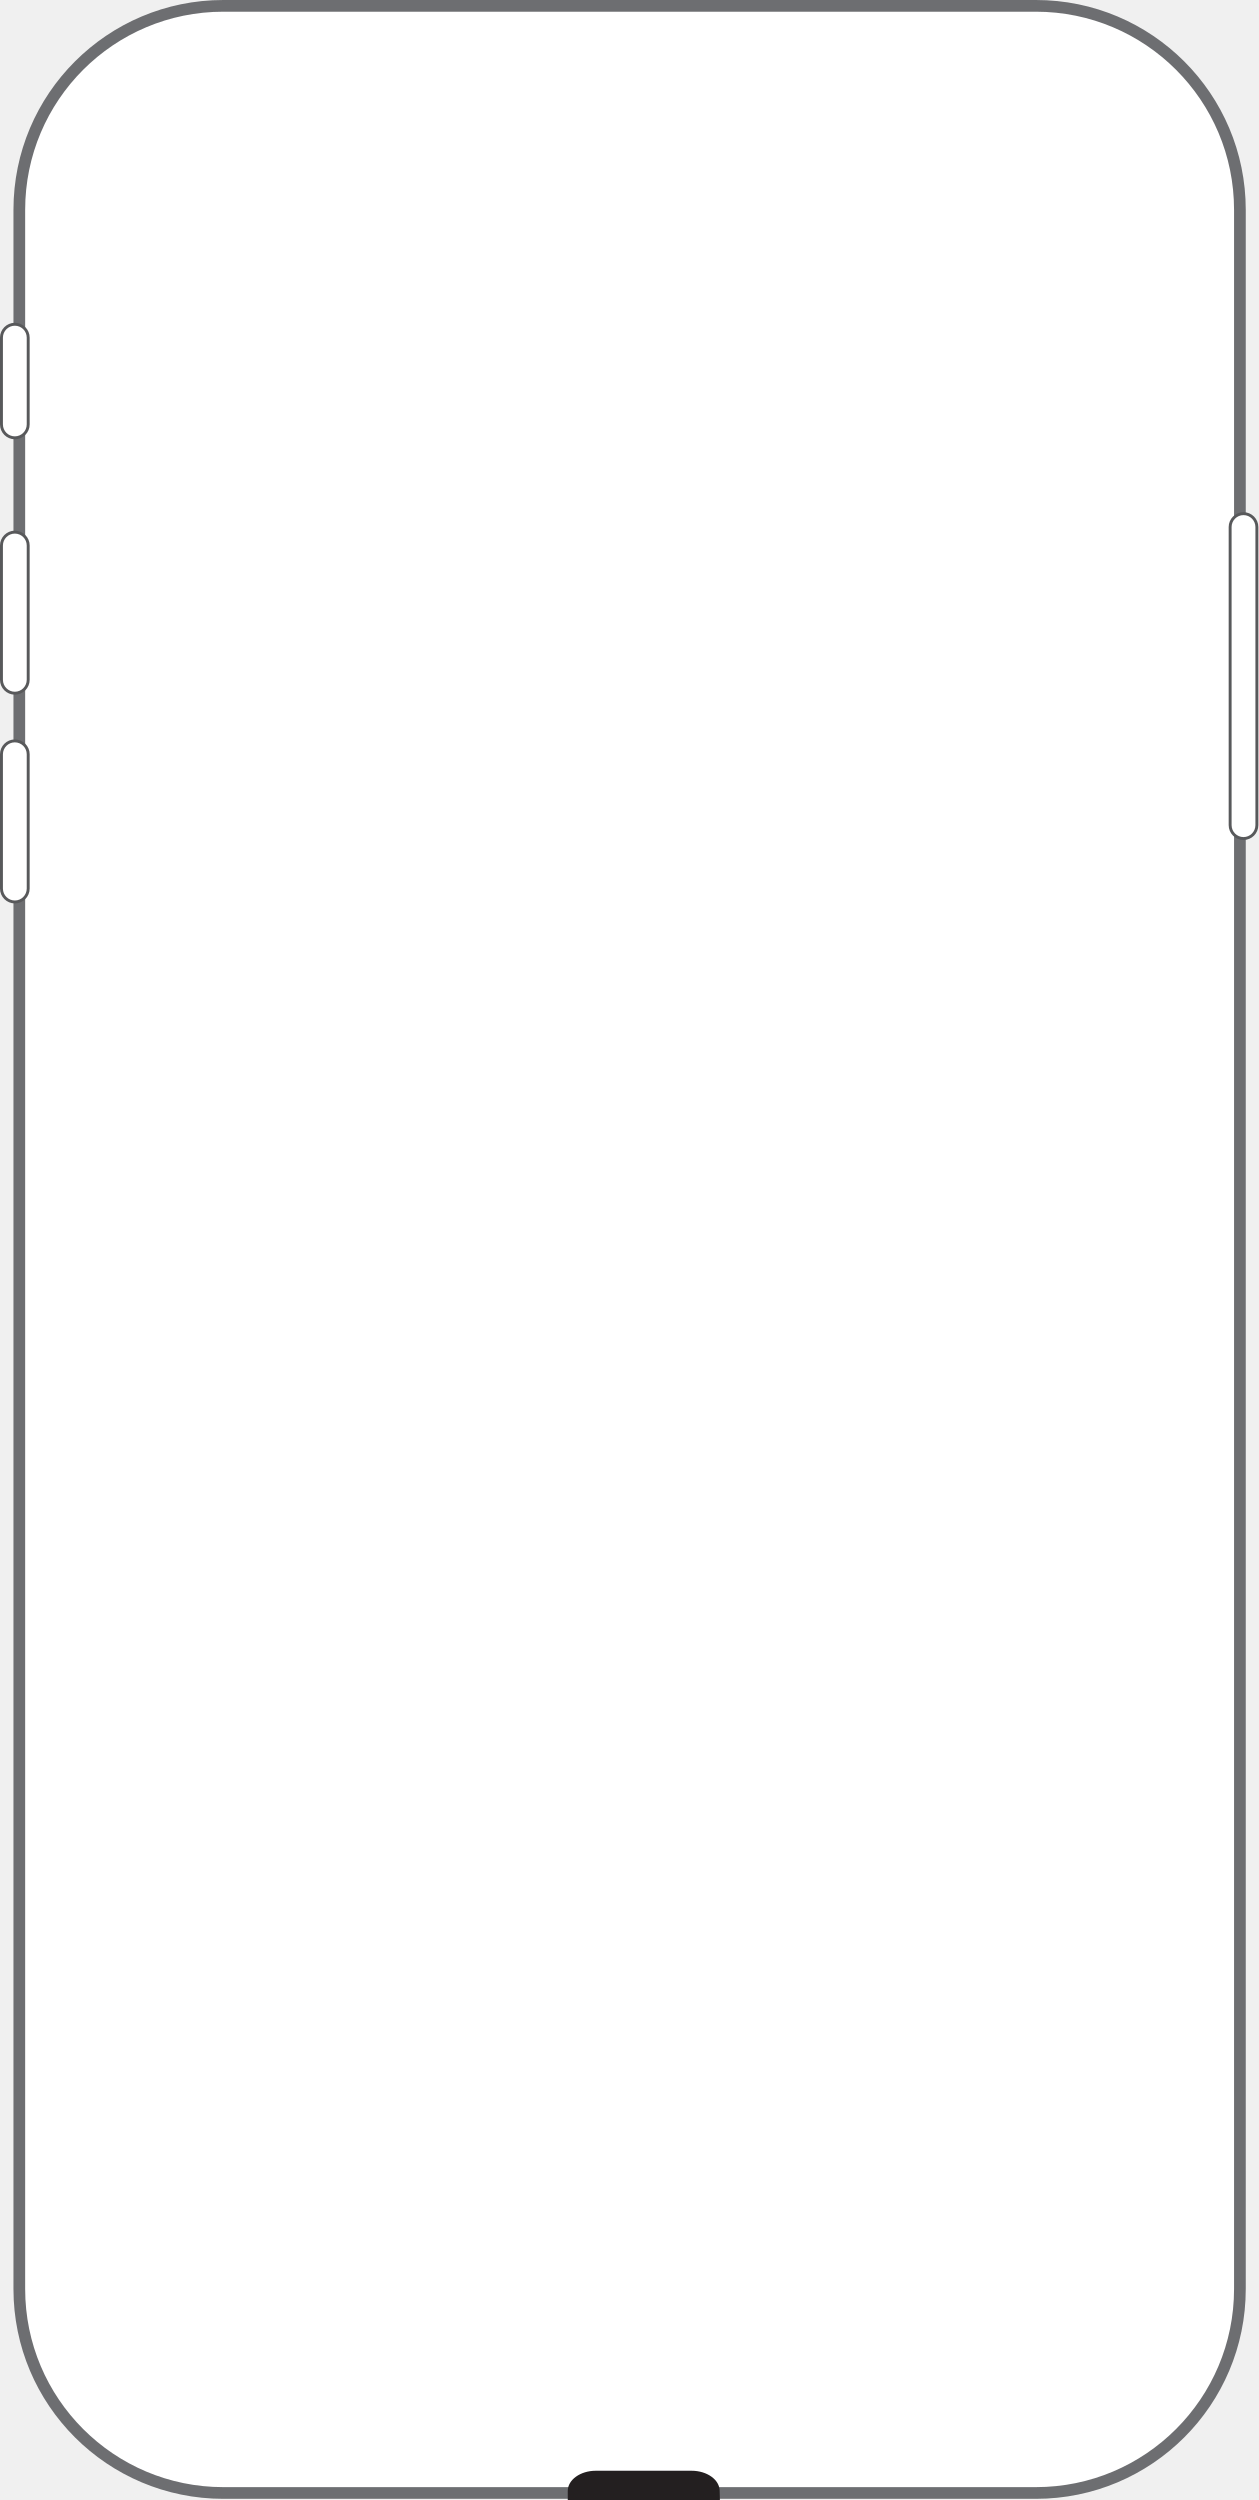
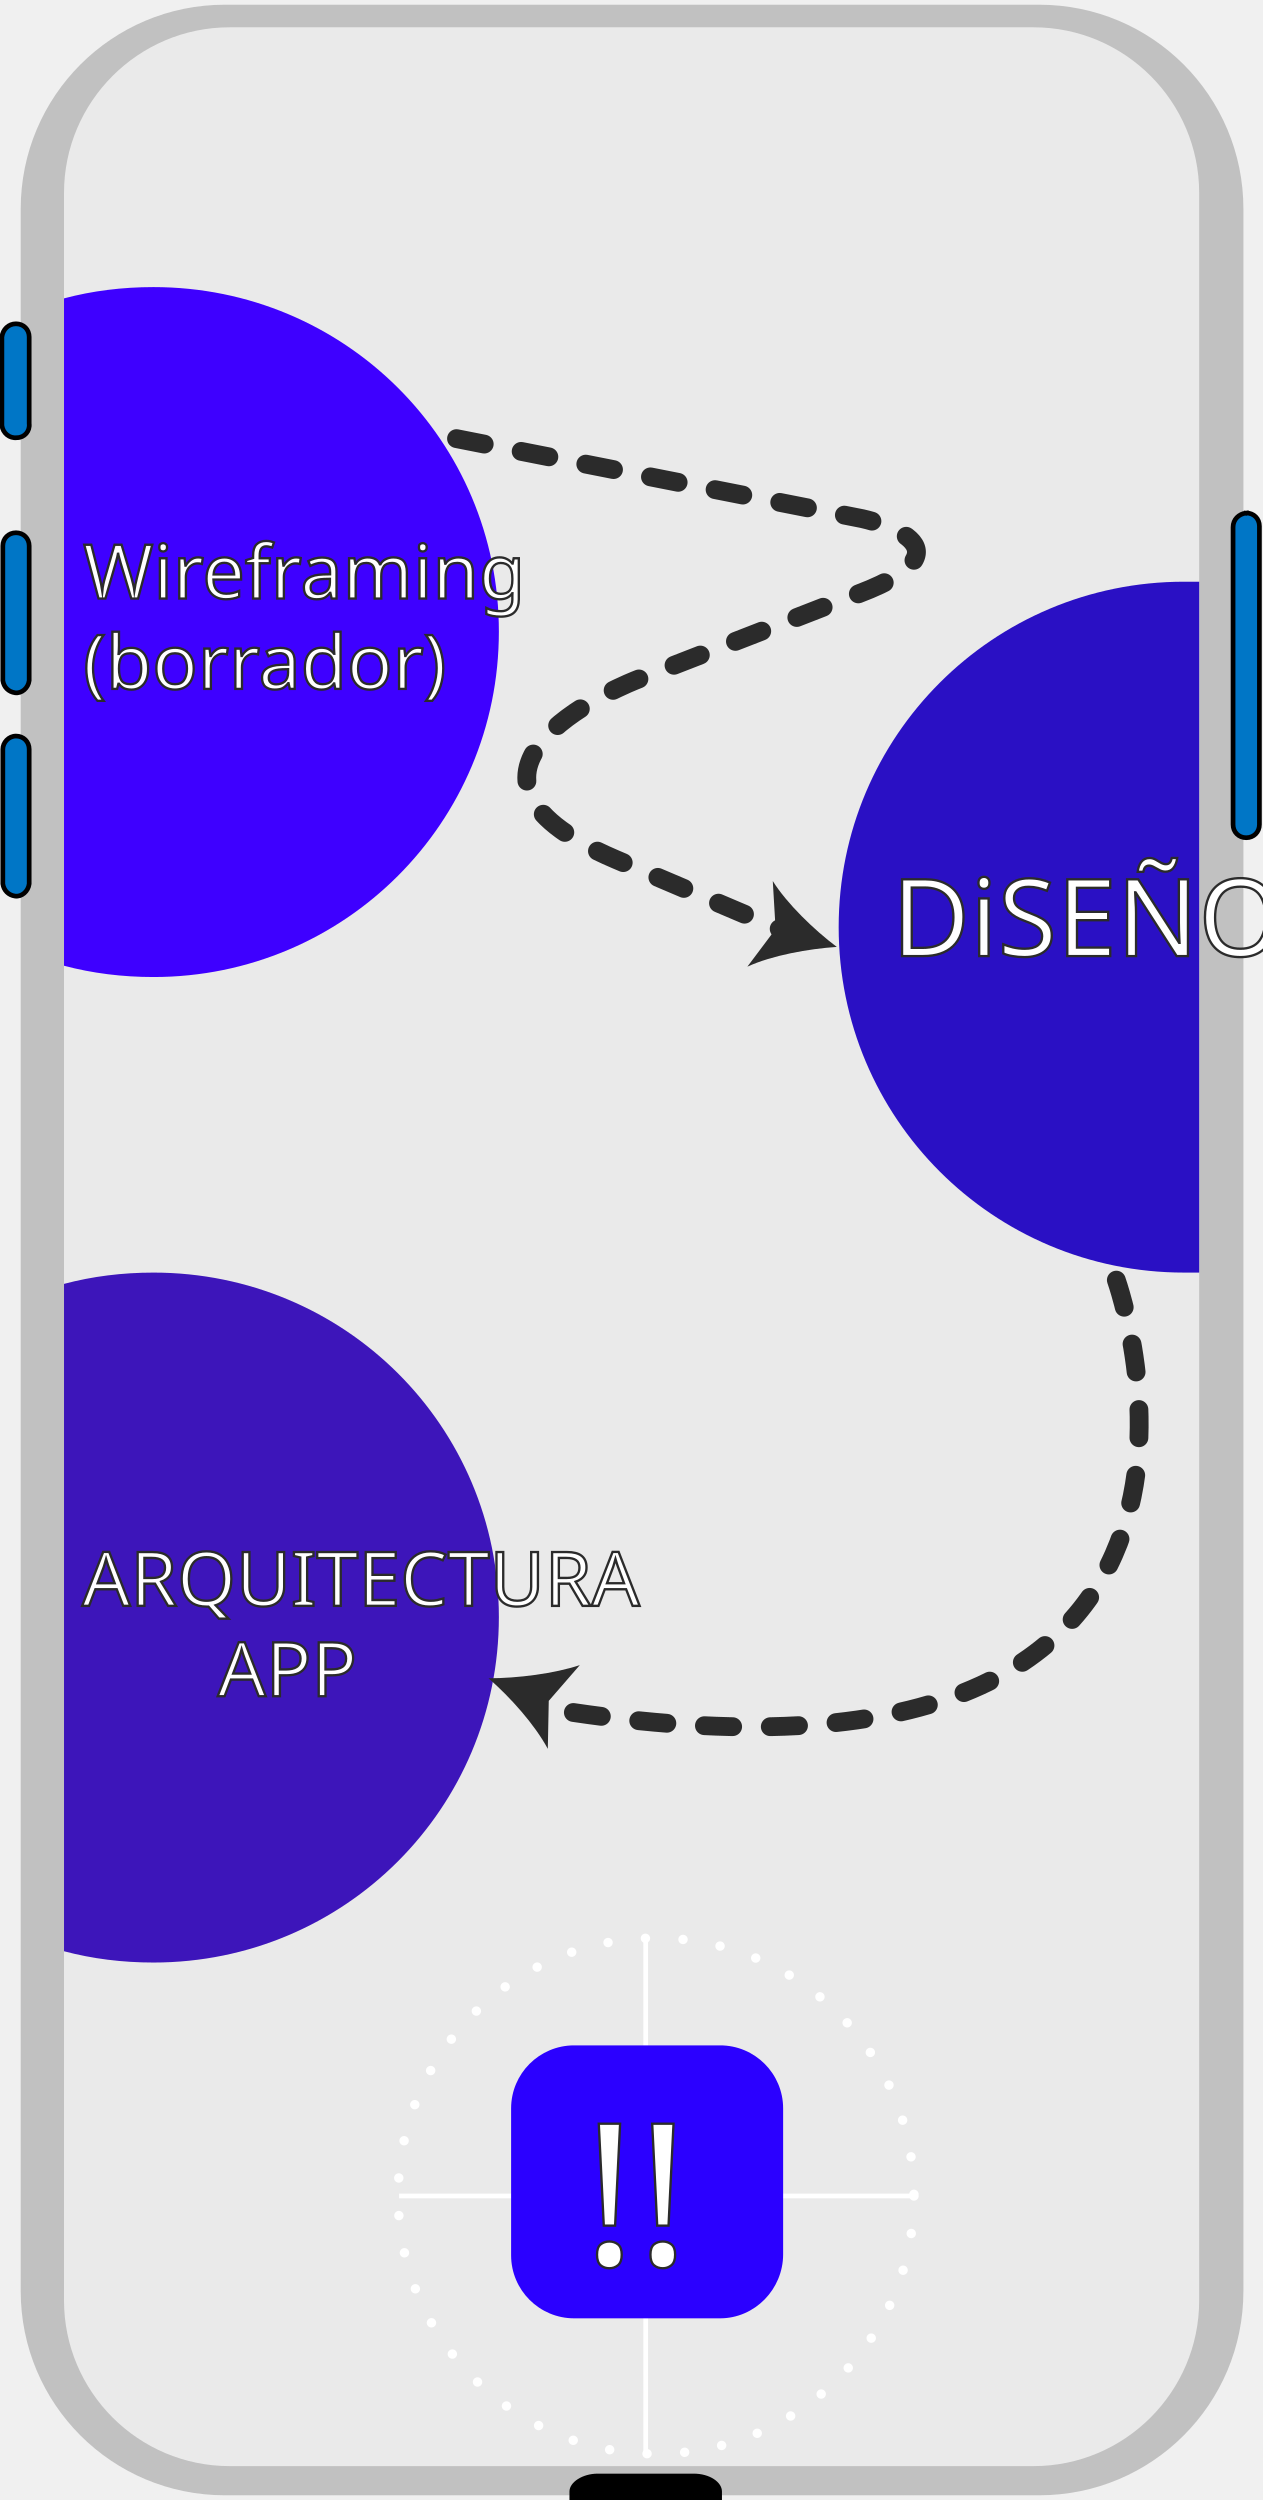
- <svg xmlns="http://www.w3.org/2000/svg" viewBox="0 0 215.07 427.29">
-   <defs>
-     <style>.cls-1,.cls-3{fill:#fff;stroke-miterlimit:10;}.cls-1{stroke:#6d6e71;stroke-width:2px;}.cls-2{fill:#231f20;}.cls-3{stroke:#58595b;stroke-width:0.5px;}</style>
-   </defs>
-   <g id="Layer_2" data-name="Layer 2">
-     <g id="Layer_1-2" data-name="Layer 1">
-       <rect class="cls-1" x="3.3" y="1" width="208.62" height="425.09" rx="34.87" />
-       <path class="cls-2" d="M123,425.74c0-1.9-2.14-3.45-4.79-3.45H101.83c-2.64,0-4.79,1.55-4.79,3.45v1.55h26Z" />
-       <rect class="cls-3" x="0.25" y="55.42" width="4.57" height="19.41" rx="2.29" />
-       <rect class="cls-3" x="0.25" y="90.95" width="4.57" height="27.53" rx="2.29" />
-       <rect class="cls-3" x="0.25" y="126.63" width="4.57" height="27.53" rx="2.29" />
-       <rect class="cls-3" x="210.25" y="87.79" width="4.57" height="55.53" rx="2.29" />
+ <svg xmlns="http://www.w3.org/2000/svg" version="1.1" id="Layer_1" x="0px" y="0px" viewBox="0 0 134.1 265.6" style="enable-background:new 0 0 134.1 265.6;" xml:space="preserve">
+   <style type="text/css">
+ 	.st0{fill:#C1C1C1;}
+ 	.st1{fill:#0076C6;stroke:#000000;stroke-width:0.5;stroke-miterlimit:10;}
+ 	.st2{fill:none;stroke:#000000;stroke-miterlimit:10;}
+ 	.st3{fill:#FFFFFF;}
+ 	.st4{fill:#EAEAEA;}
+ 	.st5{fill:#2A10C4;}
+ 	.st6{fill:#3E00FF;}
+ 	.st7{fill:#3D15BA;}
+ 	.st8{fill:#FFFFFF;stroke:#2B2B2B;stroke-width:0.25;stroke-miterlimit:10;}
+ 	.st9{font-family:'Bangers-Regular';}
+ 	.st10{font-size:8px;}
+ 	.st11{font-size:11.422px;}
+ 	.st12{fill:none;stroke:#2B2B2B;stroke-width:2;stroke-linecap:round;stroke-miterlimit:10;stroke-dasharray:3,4;}
+ 	.st13{fill:#2B2B2B;}
+ 	.st14{fill:none;stroke:#FFFFFF;stroke-linecap:round;stroke-miterlimit:10;stroke-dasharray:0,4;}
+ 	.st15{fill:none;stroke:#FFFFFF;stroke-width:0.5;stroke-miterlimit:10;}
+ 	.st16{fill:#2B00FF;}
+ 	.st17{font-size:21.098px;}
+ </style>
+   <path class="st0" d="M23.9,0.5h86.5c12,0,21.7,9.7,21.7,21.7v221.2c0,12-9.7,21.7-21.7,21.7H23.9c-12,0-21.7-9.7-21.7-21.7V22.2  C2.2,10.2,11.9,0.5,23.9,0.5z" />
+   <path d="M76.7,264.7c0-1-1.3-1.9-3-1.9H63.5c-1.6,0-3,0.9-3,1.9v0.9h16.2L76.7,264.7z" />
+   <path class="st1" d="M132.4,54.5L132.4,54.5c0.8,0,1.4,0.6,1.4,1.4v31.7c0,0.8-0.6,1.4-1.4,1.4s-1.4-0.6-1.4-1.4V56  C131,55.2,131.6,54.6,132.4,54.5C132.4,54.6,132.4,54.5,132.4,54.5L132.4,54.5L132.4,54.5z" />
+   <path class="st1" d="M1.7,56.6L1.7,56.6c0.8,0,1.4,0.6,1.4,1.4v14.3c-0.1,0.8-0.8,1.4-1.5,1.3c-0.7-0.1-1.2-0.6-1.3-1.3V58  C0.3,57.2,0.9,56.6,1.7,56.6L1.7,56.6z" />
+   <path class="st1" d="M1.7,78.2L1.7,78.2c0.8,0,1.4,0.6,1.4,1.4v14.3c-0.1,0.8-0.8,1.4-1.5,1.3c-0.7-0.1-1.2-0.6-1.3-1.3V79.6  C0.3,78.9,0.9,78.2,1.7,78.2L1.7,78.2z" />
+   <path class="st1" d="M1.7,34.4L1.7,34.4c0.8,0,1.4,0.6,1.4,1.4V45c0.1,0.8-0.5,1.5-1.3,1.5c0,0,0,0,0,0l0,0  c-0.8,0.1-1.5-0.5-1.6-1.3l0,0c0-0.1,0-0.2,0-0.2v-9.2C0.3,35,0.9,34.4,1.7,34.4L1.7,34.4z" />
+   <path class="st0" d="M-134.3,0.5h86.5c12,0,21.7,9.7,21.7,21.7v221.2c0,12-9.7,21.7-21.7,21.7h-86.5c-12,0-21.7-9.7-21.7-21.7V22.2  C-156,10.2-146.2,0.5-134.3,0.5z" />
+   <path class="st2" d="M-134.3,0.5h86.5c12,0,21.7,9.7,21.7,21.7v221.2c0,12-9.7,21.7-21.7,21.7h-86.5c-12,0-21.7-9.7-21.7-21.7V22.2  C-156,10.2-146.2,0.5-134.3,0.5z" />
+   <path d="M-81.4,264.7c0-1-1.3-1.9-3-1.9h-10.2c-1.6,0-3,0.9-3,1.9v0.9h16.2L-81.4,264.7z" />
+   <path class="st1" d="M-25.7,54.5L-25.7,54.5c0.8,0,1.4,0.6,1.4,1.4v31.7c0,0.8-0.6,1.4-1.4,1.4s-1.4-0.6-1.4-1.4V56  C-27.2,55.2-26.5,54.6-25.7,54.5C-25.7,54.6-25.7,54.5-25.7,54.5L-25.7,54.5L-25.7,54.5z" />
+   <path class="st1" d="M-156.4,56.6L-156.4,56.6c0.8,0,1.4,0.6,1.4,1.4v14.3c-0.1,0.8-0.8,1.4-1.5,1.3c-0.7-0.1-1.2-0.6-1.3-1.3V58  C-157.8,57.2-157.2,56.6-156.4,56.6L-156.4,56.6z" />
+   <path class="st1" d="M-156.4,78.2L-156.4,78.2c0.8,0,1.4,0.6,1.4,1.4v14.3c-0.1,0.8-0.8,1.4-1.5,1.3c-0.7-0.1-1.2-0.6-1.3-1.3V79.6  C-157.9,78.9-157.2,78.2-156.4,78.2L-156.4,78.2z" />
+   <path class="st1" d="M-156.4,34.4L-156.4,34.4c0.8,0,1.4,0.6,1.4,1.4V45c0.1,0.8-0.5,1.5-1.3,1.5c0,0,0,0,0,0l0,0  c-0.8,0.1-1.5-0.5-1.6-1.3l0,0c0-0.1,0-0.2,0-0.2v-9.2C-157.8,35-157.2,34.4-156.4,34.4L-156.4,34.4z" />
+   <path d="M-133.7,2.9h85.4c9.7,0,17.6,7.9,17.6,17.6v223.9c0,9.7-7.9,17.6-17.6,17.6h-85.4c-9.7,0-17.6-7.9-17.6-17.6V20.5  C-151.3,10.8-143.4,2.9-133.7,2.9z" />
+   <circle class="st3" cx="-91.1" cy="131.6" r="6.8" />
+   <circle class="st3" cx="-101.1" cy="125.2" r="0.8" />
+   <circle class="st3" cx="-85" cy="125.9" r="1" />
+   <circle class="st3" cx="-97.9" cy="133.2" r="0.7" />
+   <circle class="st3" cx="-86.1" cy="136.8" r="0.8" />
+   <path class="st3" d="M-98.5,6.9h10.3c0.5,0,0.9,0.4,0.9,0.9l0,0c0,0.5-0.4,0.9-0.9,0.9h-10.3c-0.5,0-0.9-0.4-0.9-0.9l0,0  C-99.4,7.3-99,6.9-98.5,6.9z" />
+   <circle class="st3" cx="-83.9" cy="7.8" r="1.2" />
+   <g>
+     <path class="st4" d="M24.4,2.9h85.4c9.7,0,17.6,7.9,17.6,17.6v223.9c0,9.7-7.9,17.6-17.6,17.6H24.4c-9.7,0-17.6-7.9-17.6-17.6V20.5   C6.8,10.8,14.7,2.9,24.4,2.9z" />
+     <path class="st5" d="M125.8,61.8c-20.3,0-36.7,16.4-36.7,36.7s16.4,36.7,36.7,36.7c0.5,0,1.1,0,1.6,0V61.8   C126.9,61.8,126.3,61.8,125.8,61.8z" />
+     <path class="st6" d="M16.3,30.5c-3.3,0-6.5,0.4-9.5,1.2v70.9c3,0.8,6.2,1.2,9.5,1.2c20.3,0,36.7-16.4,36.7-36.7   S36.6,30.5,16.3,30.5z" />
+     <path class="st7" d="M16.3,135.2c-3.3,0-6.5,0.4-9.5,1.2v70.9c3,0.8,6.2,1.2,9.5,1.2c20.3,0,36.7-16.4,36.7-36.7   S36.6,135.2,16.3,135.2z" />
+     <text transform="matrix(1 0 0 1 8.854 63.5907)">
+       <tspan x="0" y="0" class="st8 st9 st10">Wireframing</tspan>
+       <tspan x="0" y="9.6" class="st8 st9 st10">(borrador)</tspan>
+     </text>
+     <text transform="matrix(1 0 0 1 8.7288 170.6083)">
+       <tspan x="0" y="0" class="st8 st9 st10">ARQUITECTURA</tspan>
+       <tspan x="14.4" y="9.6" class="st8 st9 st10">APP</tspan>
+     </text>
+     <text transform="matrix(1 0 0 1 94.7247 101.5743)" class="st8 st9 st11">DiSEÑO</text>
+     <path class="st12" d="M48.5,46.6l43.1,8.5c0,0,14.1,3-1.8,8.5l-22.1,8.6c0,0-24.8,9.5-2.3,19.1s22.5,9.5,22.5,9.5" />
+     <g>
+       <g>
+         <path class="st13" d="M88.9,100.6c-2.4-1.8-5.3-4.6-6.8-7l0.3,5.1l-3,4C82,101.5,85.9,100.8,88.9,100.6z" />
+       </g>
+     </g>
+     <g>
+       <g>
+         <path class="st13" d="M51.9,178.3c2.3,2,4.9,4.9,6.3,7.5l0.1-5.1l3.3-3.8C58.9,177.8,55,178.3,51.9,178.3z" />
+       </g>
+     </g>
+     <path class="st12" d="M118.6,136c0,0,21.2,59.4-61.7,45.3" />
+     <g>
+       <circle class="st14" cx="69.7" cy="233.3" r="27.4" />
+       <line class="st15" x1="68.6" y1="206" x2="68.6" y2="260.7" />
+       <line class="st15" x1="42.4" y1="233.3" x2="97.1" y2="233.3" />
+     </g>
+     <g>
+       <path class="st16" d="M76.5,246.3H61c-3.7,0-6.7-3-6.7-6.7V224c0-3.7,3-6.7,6.7-6.7h15.5c3.7,0,6.7,3,6.7,6.7v15.5    C83.2,243.2,80.2,246.3,76.5,246.3z" />
+       <text transform="matrix(1 0 0 1 61.9111 240.6838)" class="st8 st9 st17">!!</text>
    </g>
  </g>
</svg>
